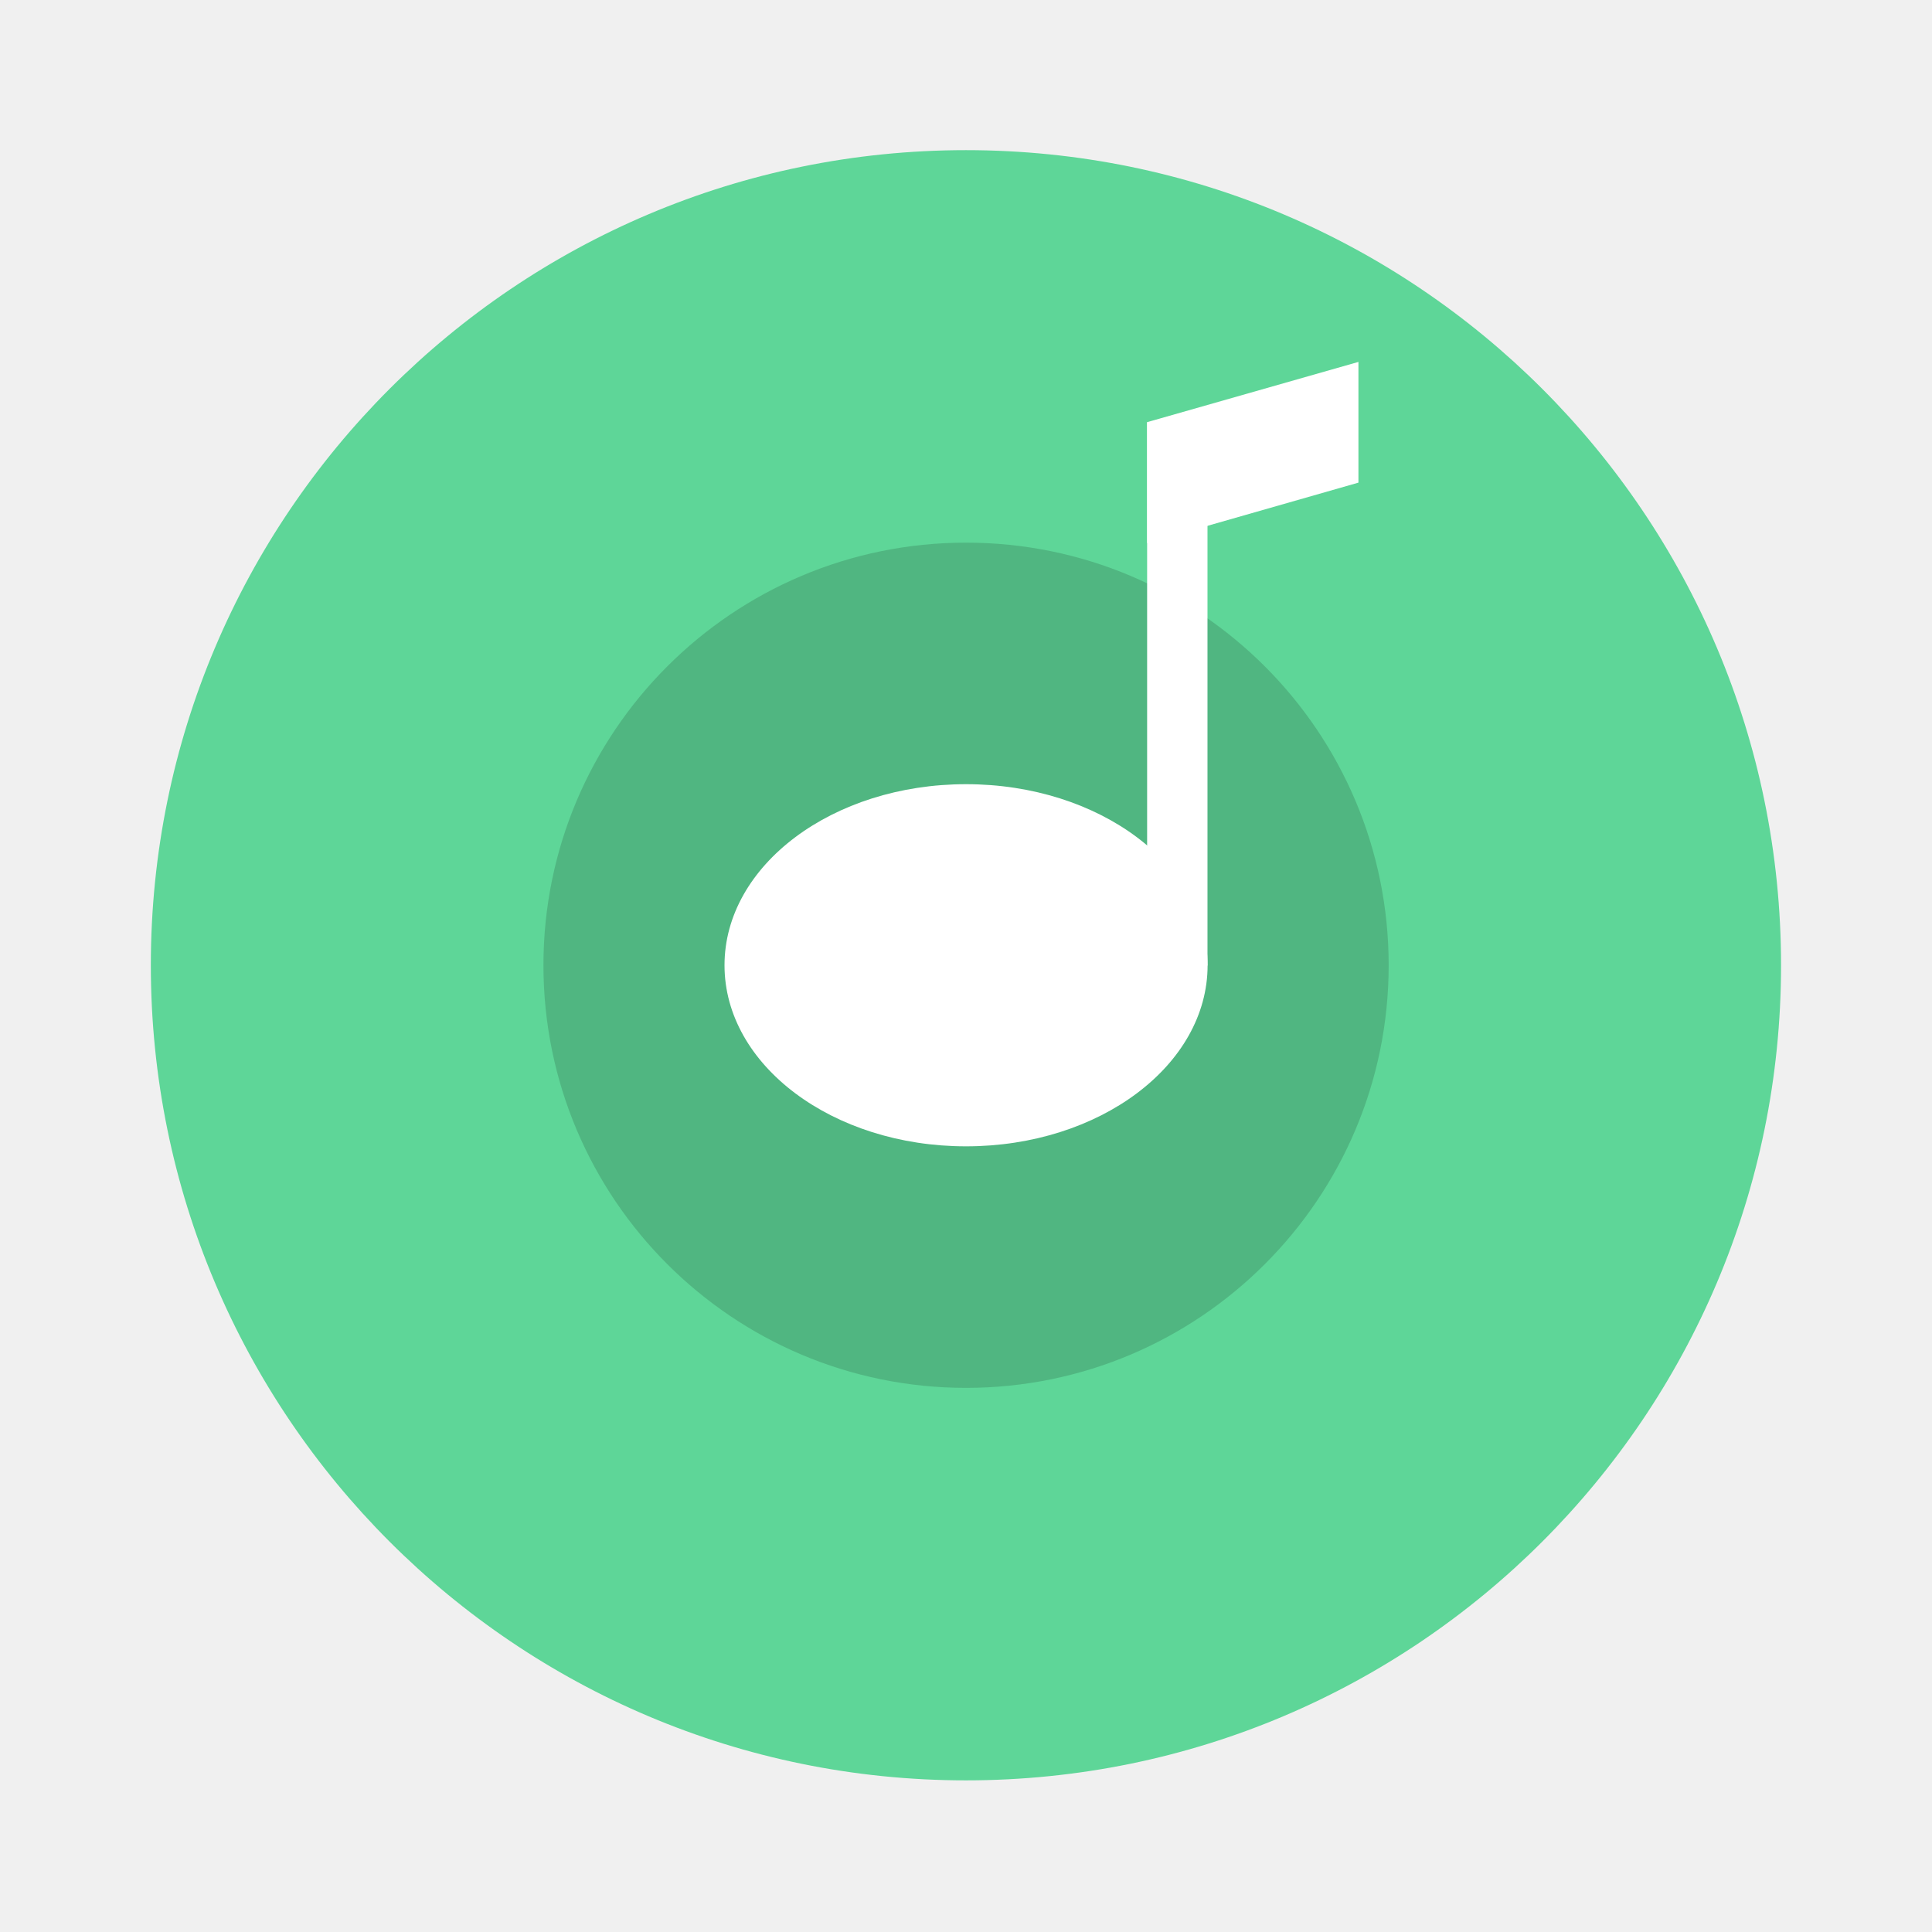
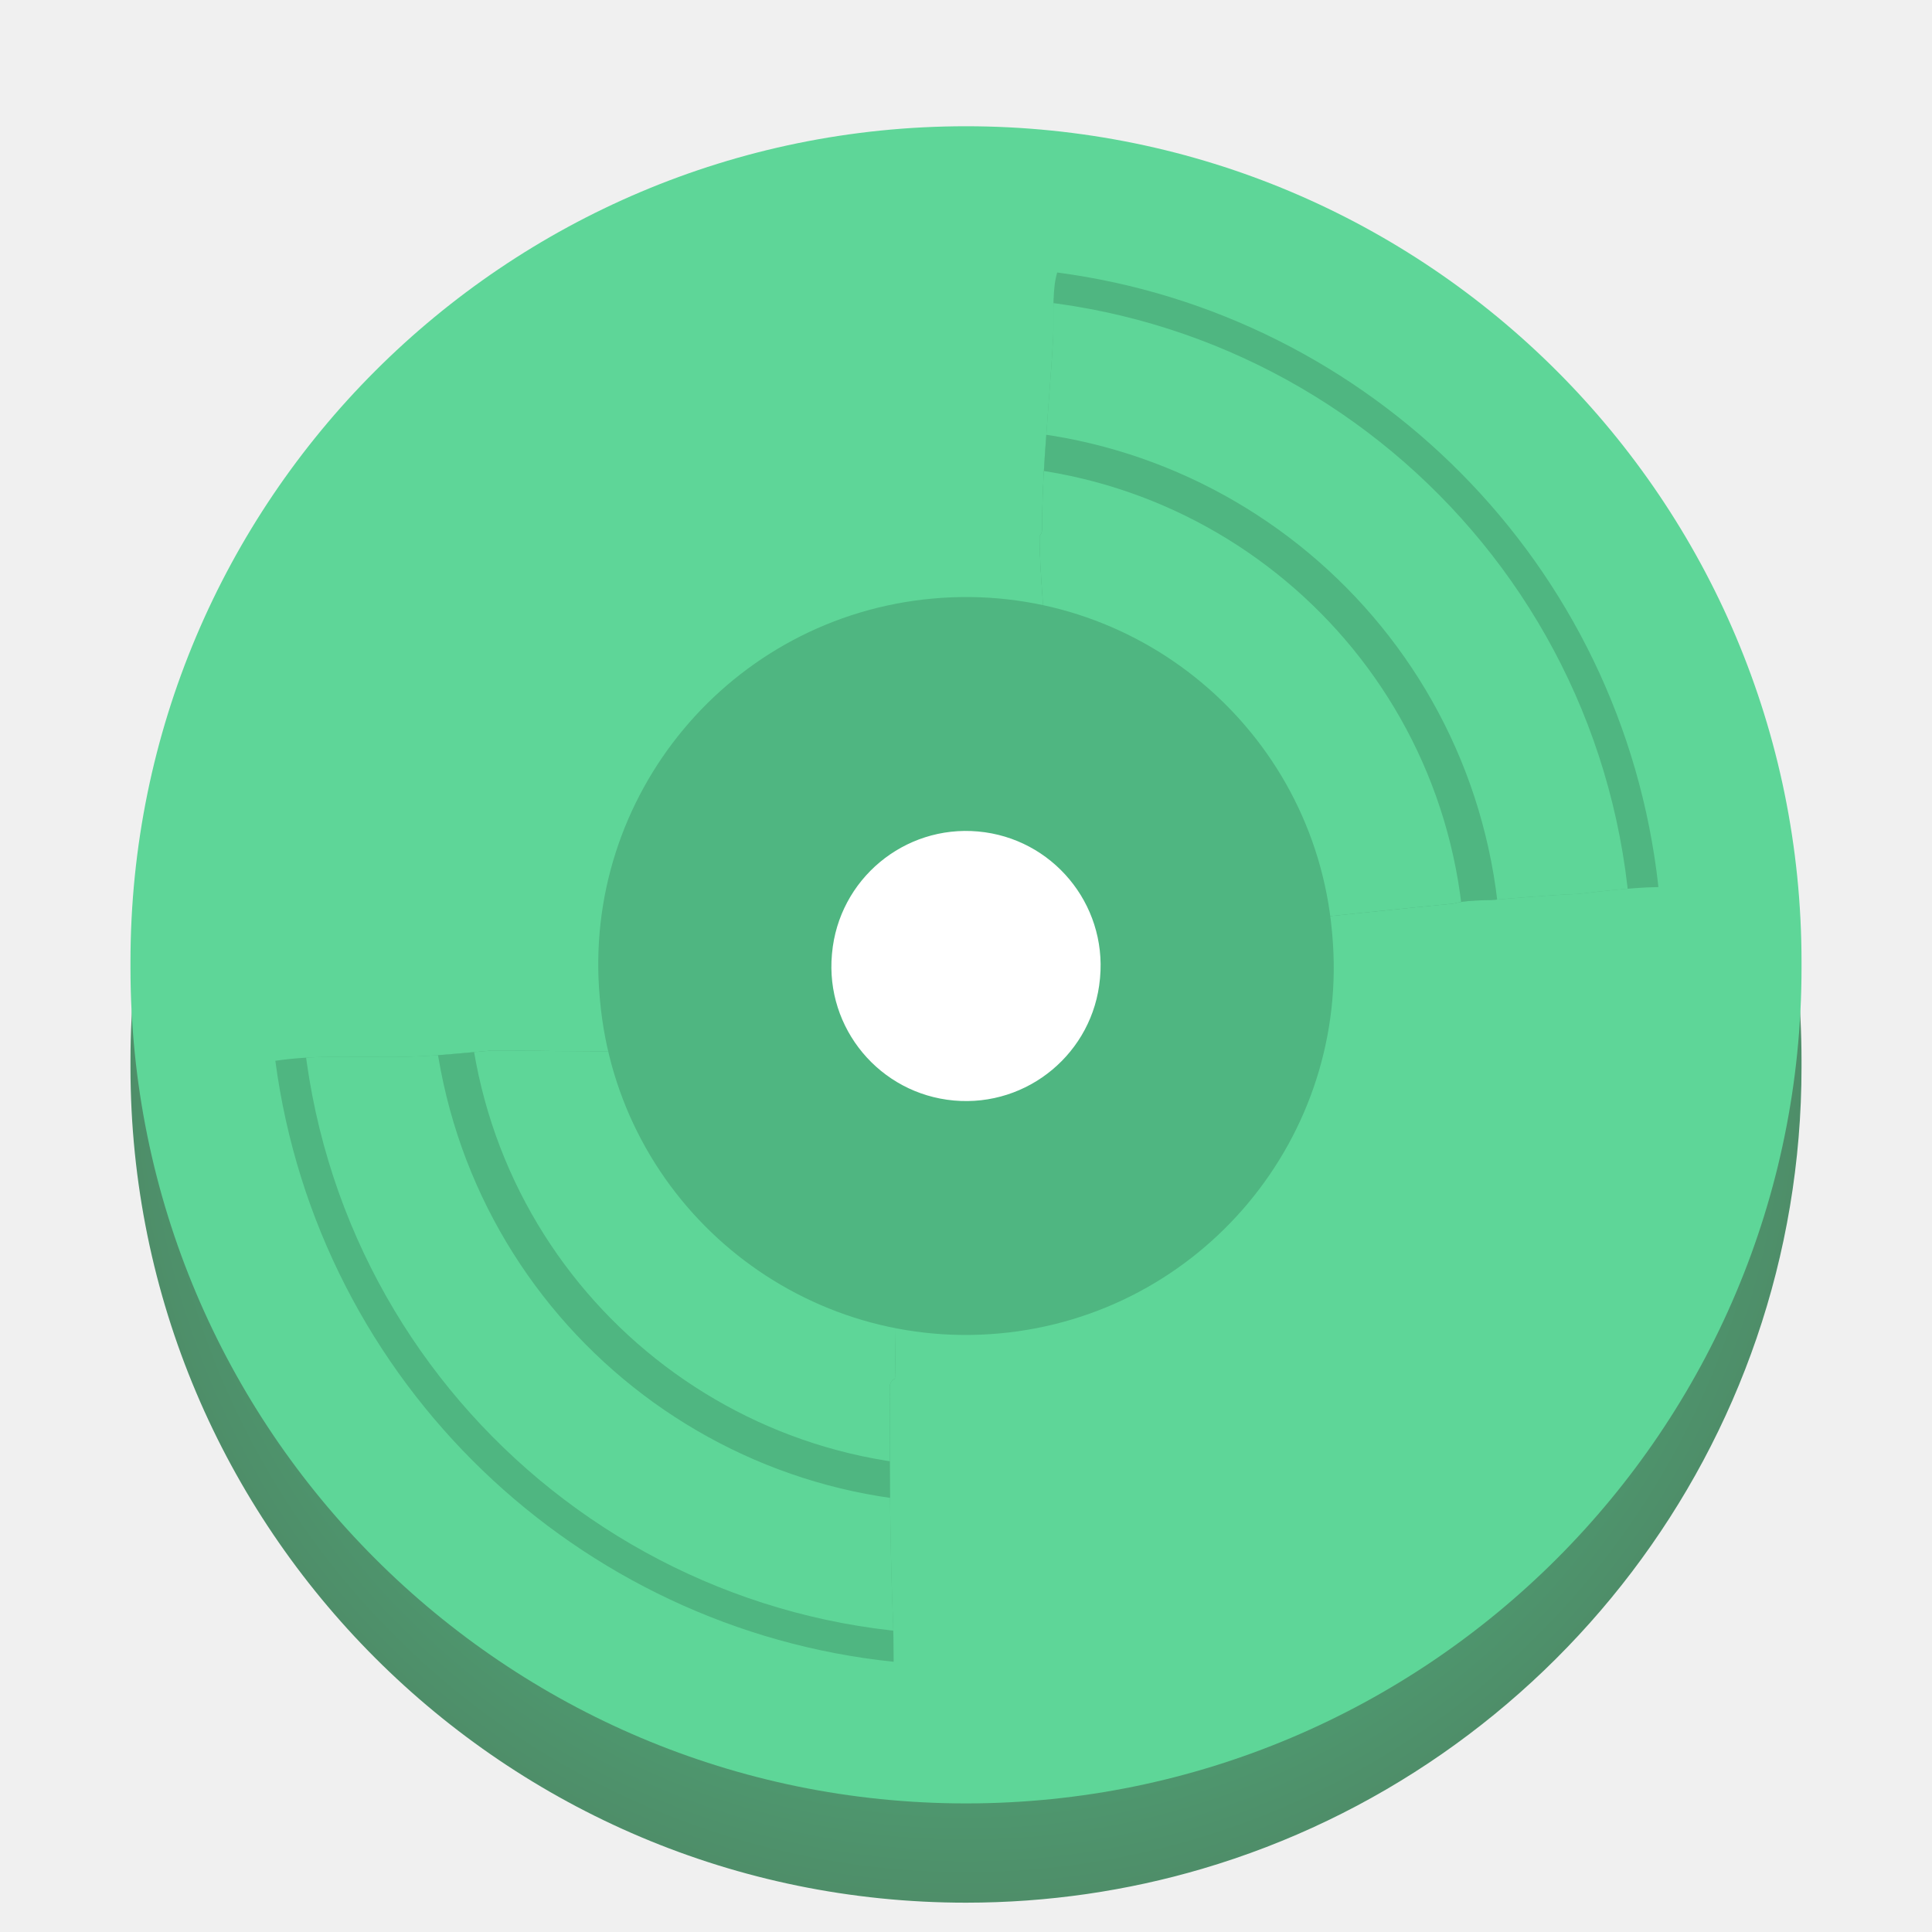
- <svg xmlns="http://www.w3.org/2000/svg" width="64" height="64" version="1.1" viewBox="0 0 16.933 16.933">
-   <g transform="translate(0 -280.07)" paint-order="stroke markers fill">
-     <circle cx="8.466" cy="288.53" r="7.144" fill="#5ed698" />
-     <circle cx="8.467" cy="288.53" r="3.704" opacity=".15" />
-     <g fill="#fff">
-       <ellipse cx="8.467" cy="288.53" rx="2.117" ry="1.587" />
-       <path d="M10.054 283.771h.529v4.762h-.529z" />
-       <path d="M10.054 283.77l1.852-.528v1.058l-1.852.53z" />
+ <svg xmlns="http://www.w3.org/2000/svg" xmlns:xlink="http://www.w3.org/1999/xlink" width="64" height="64" stroke-miterlimit="10" style="fill-rule:nonzero;clip-rule:evenodd;stroke-linecap:round;stroke-linejoin:round;" version="1.1" viewBox="0 0 1024 1024" xml:space="preserve">
+   <defs>
+     <radialGradient cx="512" cy="563.989" gradientTransform="matrix(1 0 0 1 0 0)" gradientUnits="userSpaceOnUse" id="RadialGradient" r="442.847">
+       <stop offset="0" stop-color="#4d926e" />
+       <stop offset="0.49" stop-color="#4eb580" />
+       <stop offset="1" stop-color="#4e8e69" />
+     </radialGradient>
+     <path d="M560.344 144.438C559.254 147.982 558.606 152.687 558.406 158.844C558.316 161.64 558.285 163.988 558.312 168.812C558.342 173.984 558.34 175.975 558.219 178.281C557.676 188.586 557.08 196.848 555.688 214.969C555.379 218.989 555.286 220.559 555.125 222.688C553.187 248.243 552.344 263.931 552.344 280.719C552.344 282.026 551.829 283.211 551 284.094C551.068 288.914 551.171 293.661 551.406 298.594C551.856 308.031 553.804 333.566 553.844 334.062C555.013 348.978 555.726 359.612 556.188 368.938C556.784 370.396 557.471 371.825 557.875 373.344C559.226 378.424 559.543 384.14 558.781 389.219C558.369 391.967 557.618 394.49 556.719 396.938C556.462 424.423 554.179 452.55 549.625 489.875C549.435 491.431 549.093 493.929 548.906 495.438C579.659 494.988 605.264 494.238 630.031 492.469C653.882 490.765 675.541 488.68 714.875 484.531C716.621 484.347 717.995 484.209 721.156 483.875C742.159 481.656 756.132 480.294 770.25 478.938C774.637 477.749 780.03 477.252 787.094 477.125C787.882 477.111 789.079 477.105 789.875 477.094C804.063 475.853 816.74 474.857 830.25 474.062C832.298 473.942 834.399 473.909 836.375 473.812C836.469 473.802 836.468 473.792 836.562 473.781C841.905 473.17 844.232 472.885 847.188 472.562C857.077 471.484 864.805 470.792 872.312 470.375C873.402 470.314 876.147 470.234 879 470.156C860.092 298.281 725.627 166.159 560.344 144.438ZM423.188 433.969C422.348 434.712 421.634 435.365 420.844 436.062C421.351 436.071 422.063 436.053 422.562 436.062C422.744 435.357 422.968 434.662 423.188 433.969ZM482.281 553.688C424.165 553.796 394.813 554.285 361.125 556.156C341.449 557.249 323.141 557.392 292.969 557.062C290.737 557.038 288.939 557.016 284.938 556.969C274.091 556.842 267.916 556.925 259.75 556.906C256.882 557.157 255.071 557.281 250.344 557.719C234.017 559.229 226.688 559.769 217.5 560.031C210.969 560.218 205.697 560.227 193.656 560.125C188.152 560.079 185.667 560.065 182.594 560.062C167.22 560.052 156.25 560.712 145.938 562.25C168.684 733.455 306.539 863.466 473.656 880.781C473.654 880.512 473.658 880.453 473.656 880.125C473.592 869.191 473.521 864.348 473.281 858.344C471.89 823.552 471.531 791.259 471.531 735.125C471.531 733.161 472.683 731.483 474.344 730.688C474.863 681.335 476.347 638.79 479.312 597.281C480.301 583.445 481.697 569.784 483.562 553.688C483.214 553.687 482.636 553.687 482.281 553.688Z" fill-rule="evenodd" id="Fill" />
+   </defs>
+   <g id="3">
+     <path d="M512 119.522L512 119.522C756.578 119.522 954.847 317.791 954.847 562.369L954.847 565.608C954.847 766.729 820.776 936.535 637.133 990.529C597.452 1002.2 555.457 1008.46 512 1008.46L512 1008.46C267.422 1008.46 69.153 810.186 69.153 565.608L69.153 562.369C69.153 317.791 267.422 119.522 512 119.522Z" fill="url(#RadialGradient)" fill-rule="evenodd" opacity="1" stroke="none" />
+   </g>
+   <g id="2">
+     <path d="M512 66.915L512 66.915C756.578 66.915 954.847 265.184 954.847 509.762L954.847 513.001C954.847 757.579 756.578 955.848 512 955.848L512 955.848C267.422 955.848 69.153 757.579 69.153 513.001L69.153 509.762C69.153 265.184 267.422 66.915 512 66.915Z" fill="#5ed698" fill-rule="evenodd" opacity="1" stroke="none" />
+   </g>
+   <g id="6">
+     <use fill="#4fb681" opacity="1" stroke="none" xlink:href="#Fill" />
+     <clipPath id="ClipPath">
+       <use xlink:href="#Fill" />
+     </clipPath>
+     <g clip-path="url(#ClipPath)">
+       <path d="M543.923 864.903L543.923 864.903C738.116 847.337 881.3 675.672 863.734 481.48L863.501 478.907C845.935 284.715 674.27 141.53 480.077 159.097L480.077 159.097C285.884 176.663 142.7 348.328 160.266 542.52L160.499 545.093C178.065 739.285 349.73 882.47 543.923 864.903Z" fill="#5ed698" fill-rule="evenodd" opacity="1" stroke="none" />
+       <path d="M537.652 795.58L537.652 795.58C693.698 781.465 808.756 643.521 794.641 487.475L794.454 485.408C780.338 329.362 642.394 214.304 486.348 228.42L486.348 228.42C330.302 242.535 215.244 380.479 229.359 536.525L229.546 538.592C243.662 694.638 381.606 809.696 537.652 795.58Z" fill="#4fb681" fill-rule="evenodd" opacity="1" stroke="none" />
+       <path d="M535.924 776.474L535.924 776.474C681.457 763.31 788.762 634.66 775.598 489.127L775.423 487.2C762.259 341.667 633.609 234.361 488.076 247.526L488.076 247.526C342.543 260.69 235.238 389.34 248.402 534.873L248.577 536.8C261.741 682.333 390.391 789.639 535.924 776.474Z" fill="#5ed698" fill-rule="evenodd" opacity="1" stroke="none" />
    </g>
  </g>
+   <g id="4">
+     <path d="M529.617 706.754L529.617 706.754C636.785 697.06 715.803 602.325 706.109 495.157L705.98 493.737C696.286 386.57 601.551 307.551 494.383 317.246L494.383 317.246C387.215 326.94 308.197 421.675 317.891 528.843L318.02 530.263C327.714 637.43 422.449 716.449 529.617 706.754Z" fill="#4fb681" fill-rule="evenodd" opacity="1" stroke="none" />
+   </g>
+   <g id="5">
+     <path d="M518.449 440.706L518.449 440.706C557.68 444.255 586.606 478.935 583.057 518.166L583.01 518.685C579.462 557.916 544.782 586.843 505.551 583.294L505.551 583.294C466.32 579.745 437.394 545.065 440.943 505.834L440.99 505.315C444.538 466.084 479.218 437.157 518.449 440.706Z" fill="#ffffff" fill-rule="evenodd" opacity="1" stroke="#000000" stroke-linecap="round" stroke-linejoin="round" stroke-opacity="0" stroke-width="1.245" />
+   </g>
</svg>
